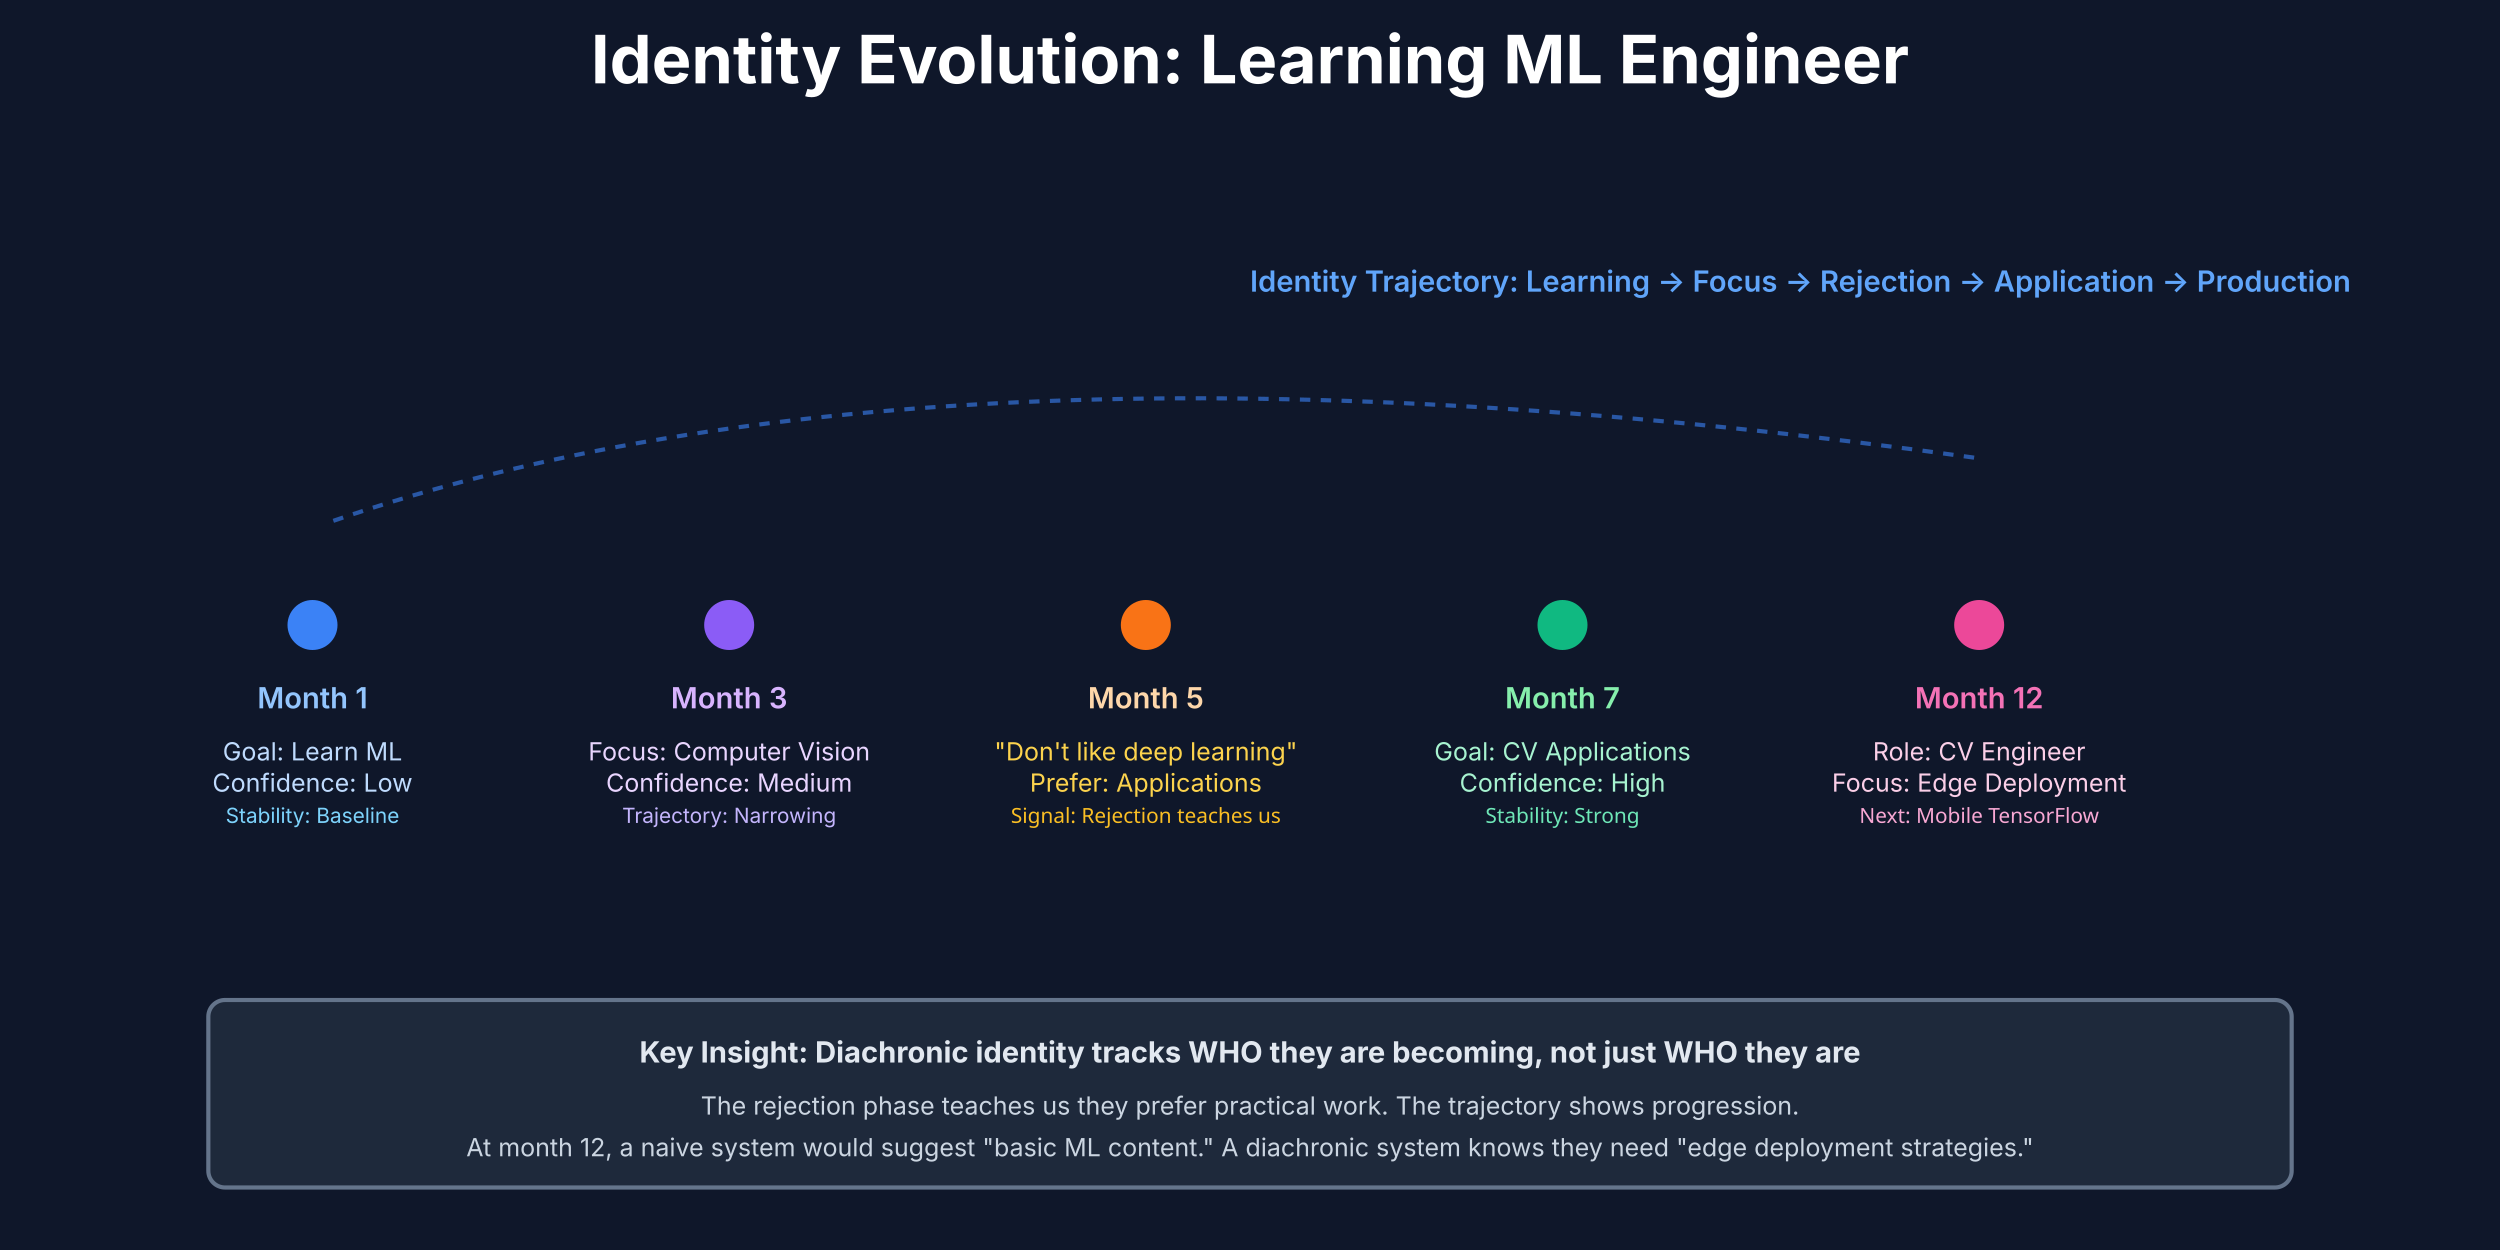
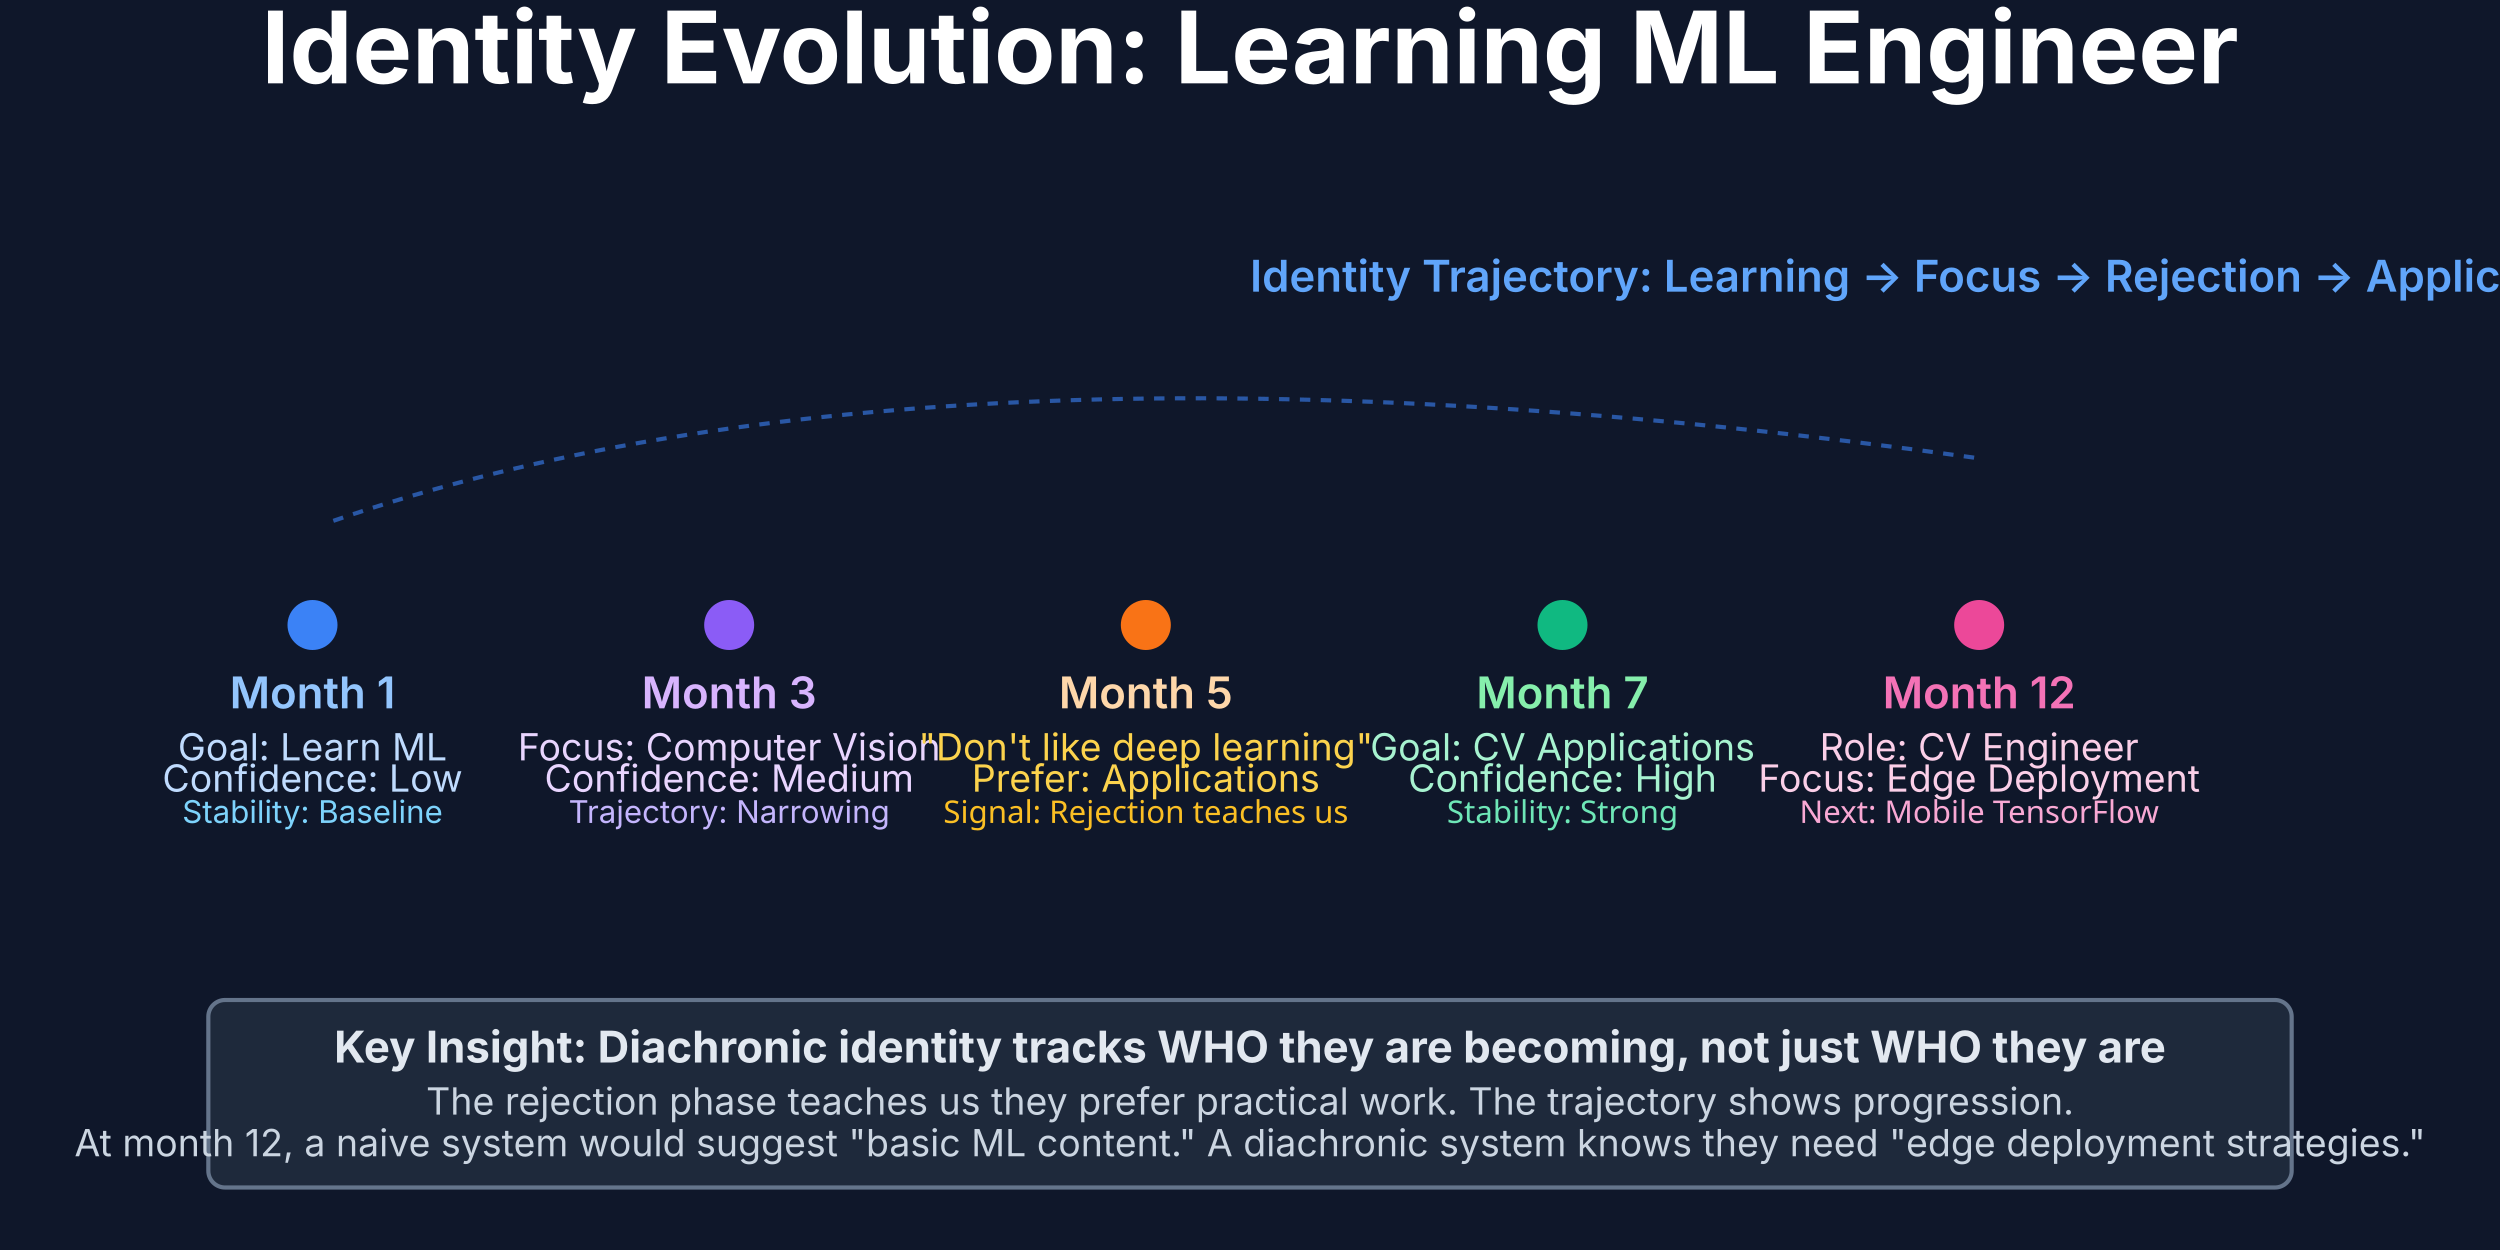
<svg xmlns="http://www.w3.org/2000/svg" viewBox="0 0 1200 600" role="img" aria-label="Diachronic Identity Timeline">
  <defs>
    <linearGradient id="timelineGrad" x1="0" y1="0" x2="1" y2="0">
      <stop offset="0%" style="stop-color:#3b82f6;stop-opacity:1" />
      <stop offset="50%" style="stop-color:#8b5cf6;stop-opacity:1" />
      <stop offset="100%" style="stop-color:#ec4899;stop-opacity:1" />
    </linearGradient>
  </defs>
  <rect width="1200" height="600" fill="#0f172a" />
-   <text x="600" y="40" font-family="Inter, sans-serif" font-size="32" font-weight="700" fill="#ffffff" text-anchor="middle">Identity Evolution: Learning ML Engineer</text>
+   <text x="600" y="40" font-family="Inter, sans-serif" font-size="48" font-weight="700" fill="#ffffff" text-anchor="middle">Identity Evolution: Learning ML Engineer</text>
  <line x1="100" y1="300" x2="1100" y2="300" stroke="url(#timelineGrad)" stroke-width="4" />
  <g>
    <circle cx="150" cy="300" r="12" fill="#3b82f6" />
-     <text x="150" y="340" font-family="Inter, sans-serif" font-size="14" font-weight="600" fill="#93c5fd" text-anchor="middle">Month 1</text>
-     <text x="150" y="365" font-family="Inter, sans-serif" font-size="12" fill="#bfdbfe" text-anchor="middle">Goal: Learn ML</text>
-     <text x="150" y="380" font-family="Inter, sans-serif" font-size="12" fill="#bfdbfe" text-anchor="middle">Confidence: Low</text>
-     <text x="150" y="395" font-family="Inter, sans-serif" font-size="10" fill="#7dd3fc" text-anchor="middle">Stability: Baseline</text>
+     <text x="150" y="340" font-family="Inter, sans-serif" font-size="21" font-weight="600" fill="#93c5fd" text-anchor="middle">Month 1</text>
+     <text x="150" y="365" font-family="Inter, sans-serif" font-size="18" fill="#bfdbfe" text-anchor="middle">Goal: Learn ML</text>
+     <text x="150" y="380" font-family="Inter, sans-serif" font-size="18" fill="#bfdbfe" text-anchor="middle">Confidence: Low</text>
+     <text x="150" y="395" font-family="Inter, sans-serif" font-size="15" fill="#7dd3fc" text-anchor="middle">Stability: Baseline</text>
  </g>
  <g>
    <circle cx="350" cy="300" r="12" fill="#8b5cf6" />
-     <text x="350" y="340" font-family="Inter, sans-serif" font-size="14" font-weight="600" fill="#d8b4fe" text-anchor="middle">Month 3</text>
-     <text x="350" y="365" font-family="Inter, sans-serif" font-size="12" fill="#e9d5ff" text-anchor="middle">Focus: Computer Vision</text>
-     <text x="350" y="380" font-family="Inter, sans-serif" font-size="12" fill="#e9d5ff" text-anchor="middle">Confidence: Medium</text>
-     <text x="350" y="395" font-family="Inter, sans-serif" font-size="10" fill="#c4b5fd" text-anchor="middle">Trajectory: Narrowing</text>
+     <text x="350" y="340" font-family="Inter, sans-serif" font-size="21" font-weight="600" fill="#d8b4fe" text-anchor="middle">Month 3</text>
+     <text x="350" y="365" font-family="Inter, sans-serif" font-size="18" fill="#e9d5ff" text-anchor="middle">Focus: Computer Vision</text>
+     <text x="350" y="380" font-family="Inter, sans-serif" font-size="18" fill="#e9d5ff" text-anchor="middle">Confidence: Medium</text>
+     <text x="350" y="395" font-family="Inter, sans-serif" font-size="15" fill="#c4b5fd" text-anchor="middle">Trajectory: Narrowing</text>
  </g>
  <g>
    <circle cx="550" cy="300" r="12" fill="#f97316" />
-     <text x="550" y="340" font-family="Inter, sans-serif" font-size="14" font-weight="600" fill="#fed7aa" text-anchor="middle">Month 5</text>
-     <text x="550" y="365" font-family="Inter, sans-serif" font-size="12" fill="#fcd34d" text-anchor="middle">"Don't like deep learning"</text>
-     <text x="550" y="380" font-family="Inter, sans-serif" font-size="12" fill="#fcd34d" text-anchor="middle">Prefer: Applications</text>
-     <text x="550" y="395" font-family="Internet, sans-serif" font-size="10" fill="#fbbf24" text-anchor="middle">Signal: Rejection teaches us</text>
+     <text x="550" y="340" font-family="Inter, sans-serif" font-size="21" font-weight="600" fill="#fed7aa" text-anchor="middle">Month 5</text>
+     <text x="550" y="365" font-family="Inter, sans-serif" font-size="18" fill="#fcd34d" text-anchor="middle">"Don't like deep learning"</text>
+     <text x="550" y="380" font-family="Inter, sans-serif" font-size="18" fill="#fcd34d" text-anchor="middle">Prefer: Applications</text>
+     <text x="550" y="395" font-family="Internet, sans-serif" font-size="15" fill="#fbbf24" text-anchor="middle">Signal: Rejection teaches us</text>
  </g>
  <g>
    <circle cx="750" cy="300" r="12" fill="#10b981" />
-     <text x="750" y="340" font-family="Inter, sans-serif" font-size="14" font-weight="600" fill="#86efac" text-anchor="middle">Month 7</text>
-     <text x="750" y="365" font-family="Inter, sans-serif" font-size="12" fill="#a7f3d0" text-anchor="middle">Goal: CV Applications</text>
-     <text x="750" y="380" font-family="Inter, sans-serif" font-size="12" fill="#a7f3d0" text-anchor="middle">Confidence: High</text>
-     <text x="750" y="395" font-family="Internet, sans-serif" font-size="10" fill="#6ee7b7" text-anchor="middle">Stability: Strong</text>
+     <text x="750" y="340" font-family="Inter, sans-serif" font-size="21" font-weight="600" fill="#86efac" text-anchor="middle">Month 7</text>
+     <text x="750" y="365" font-family="Inter, sans-serif" font-size="18" fill="#a7f3d0" text-anchor="middle">Goal: CV Applications</text>
+     <text x="750" y="380" font-family="Inter, sans-serif" font-size="18" fill="#a7f3d0" text-anchor="middle">Confidence: High</text>
+     <text x="750" y="395" font-family="Internet, sans-serif" font-size="15" fill="#6ee7b7" text-anchor="middle">Stability: Strong</text>
  </g>
  <g>
    <circle cx="950" cy="300" r="12" fill="#ec4899" />
-     <text x="950" y="340" font-family="Inter, sans-serif" font-size="14" font-weight="600" fill="#f472b6" text-anchor="middle">Month 12</text>
-     <text x="950" y="365" font-family="Inter, sans-serif" font-size="12" fill="#fbcfe8" text-anchor="middle">Role: CV Engineer</text>
-     <text x="950" y="380" font-family="Inter, sans-serif" font-size="12" fill="#fbcfe8" text-anchor="middle">Focus: Edge Deployment</text>
-     <text x="950" y="395" font-family="Internet, sans-serif" font-size="10" fill="#f9a8d4" text-anchor="middle">Next: Mobile TensorFlow</text>
+     <text x="950" y="340" font-family="Inter, sans-serif" font-size="21" font-weight="600" fill="#f472b6" text-anchor="middle">Month 12</text>
+     <text x="950" y="365" font-family="Inter, sans-serif" font-size="18" fill="#fbcfe8" text-anchor="middle">Role: CV Engineer</text>
+     <text x="950" y="380" font-family="Inter, sans-serif" font-size="18" fill="#fbcfe8" text-anchor="middle">Focus: Edge Deployment</text>
+     <text x="950" y="395" font-family="Internet, sans-serif" font-size="15" fill="#f9a8d4" text-anchor="middle">Next: Mobile TensorFlow</text>
  </g>
  <path d="M 160 250 Q 450 150 950 220" stroke="#3b82f6" stroke-width="2" fill="none" stroke-dasharray="5,5" opacity="0.6" />
-   <text x="600" y="140" font-family="Inter, sans-serif" font-size="14" font-weight="600" fill="#60a5fa">Identity Trajectory: Learning → Focus → Rejection → Application → Production</text>
+   <text x="600" y="140" font-family="Inter, sans-serif" font-size="21" font-weight="600" fill="#60a5fa">Identity Trajectory: Learning → Focus → Rejection → Application → Production</text>
  <rect x="100" y="480" width="1000" height="90" rx="8" fill="#1e293b" stroke="#64748b" stroke-width="2" />
-   <text x="600" y="510" font-family="Inter, sans-serif" font-size="14" font-weight="700" fill="#e2e8f0" text-anchor="middle">Key Insight: Diachronic identity tracks WHO they are becoming, not just WHO they are</text>
-   <text x="600" y="535" font-family="Inter, sans-serif" font-size="12" fill="#cbd5e1" text-anchor="middle">The rejection phase teaches us they prefer practical work. The trajectory shows progression.</text>
-   <text x="600" y="555" font-family="Inter, sans-serif" font-size="12" fill="#cbd5e1" text-anchor="middle">At month 12, a naive system would suggest "basic ML content." A diachronic system knows they need "edge deployment strategies."</text>
+   <text x="600" y="510" font-family="Inter, sans-serif" font-size="21" font-weight="700" fill="#e2e8f0" text-anchor="middle">Key Insight: Diachronic identity tracks WHO they are becoming, not just WHO they are</text>
+   <text x="600" y="535" font-family="Inter, sans-serif" font-size="18" fill="#cbd5e1" text-anchor="middle">The rejection phase teaches us they prefer practical work. The trajectory shows progression.</text>
+   <text x="600" y="555" font-family="Inter, sans-serif" font-size="18" fill="#cbd5e1" text-anchor="middle">At month 12, a naive system would suggest "basic ML content." A diachronic system knows they need "edge deployment strategies."</text>
</svg>
